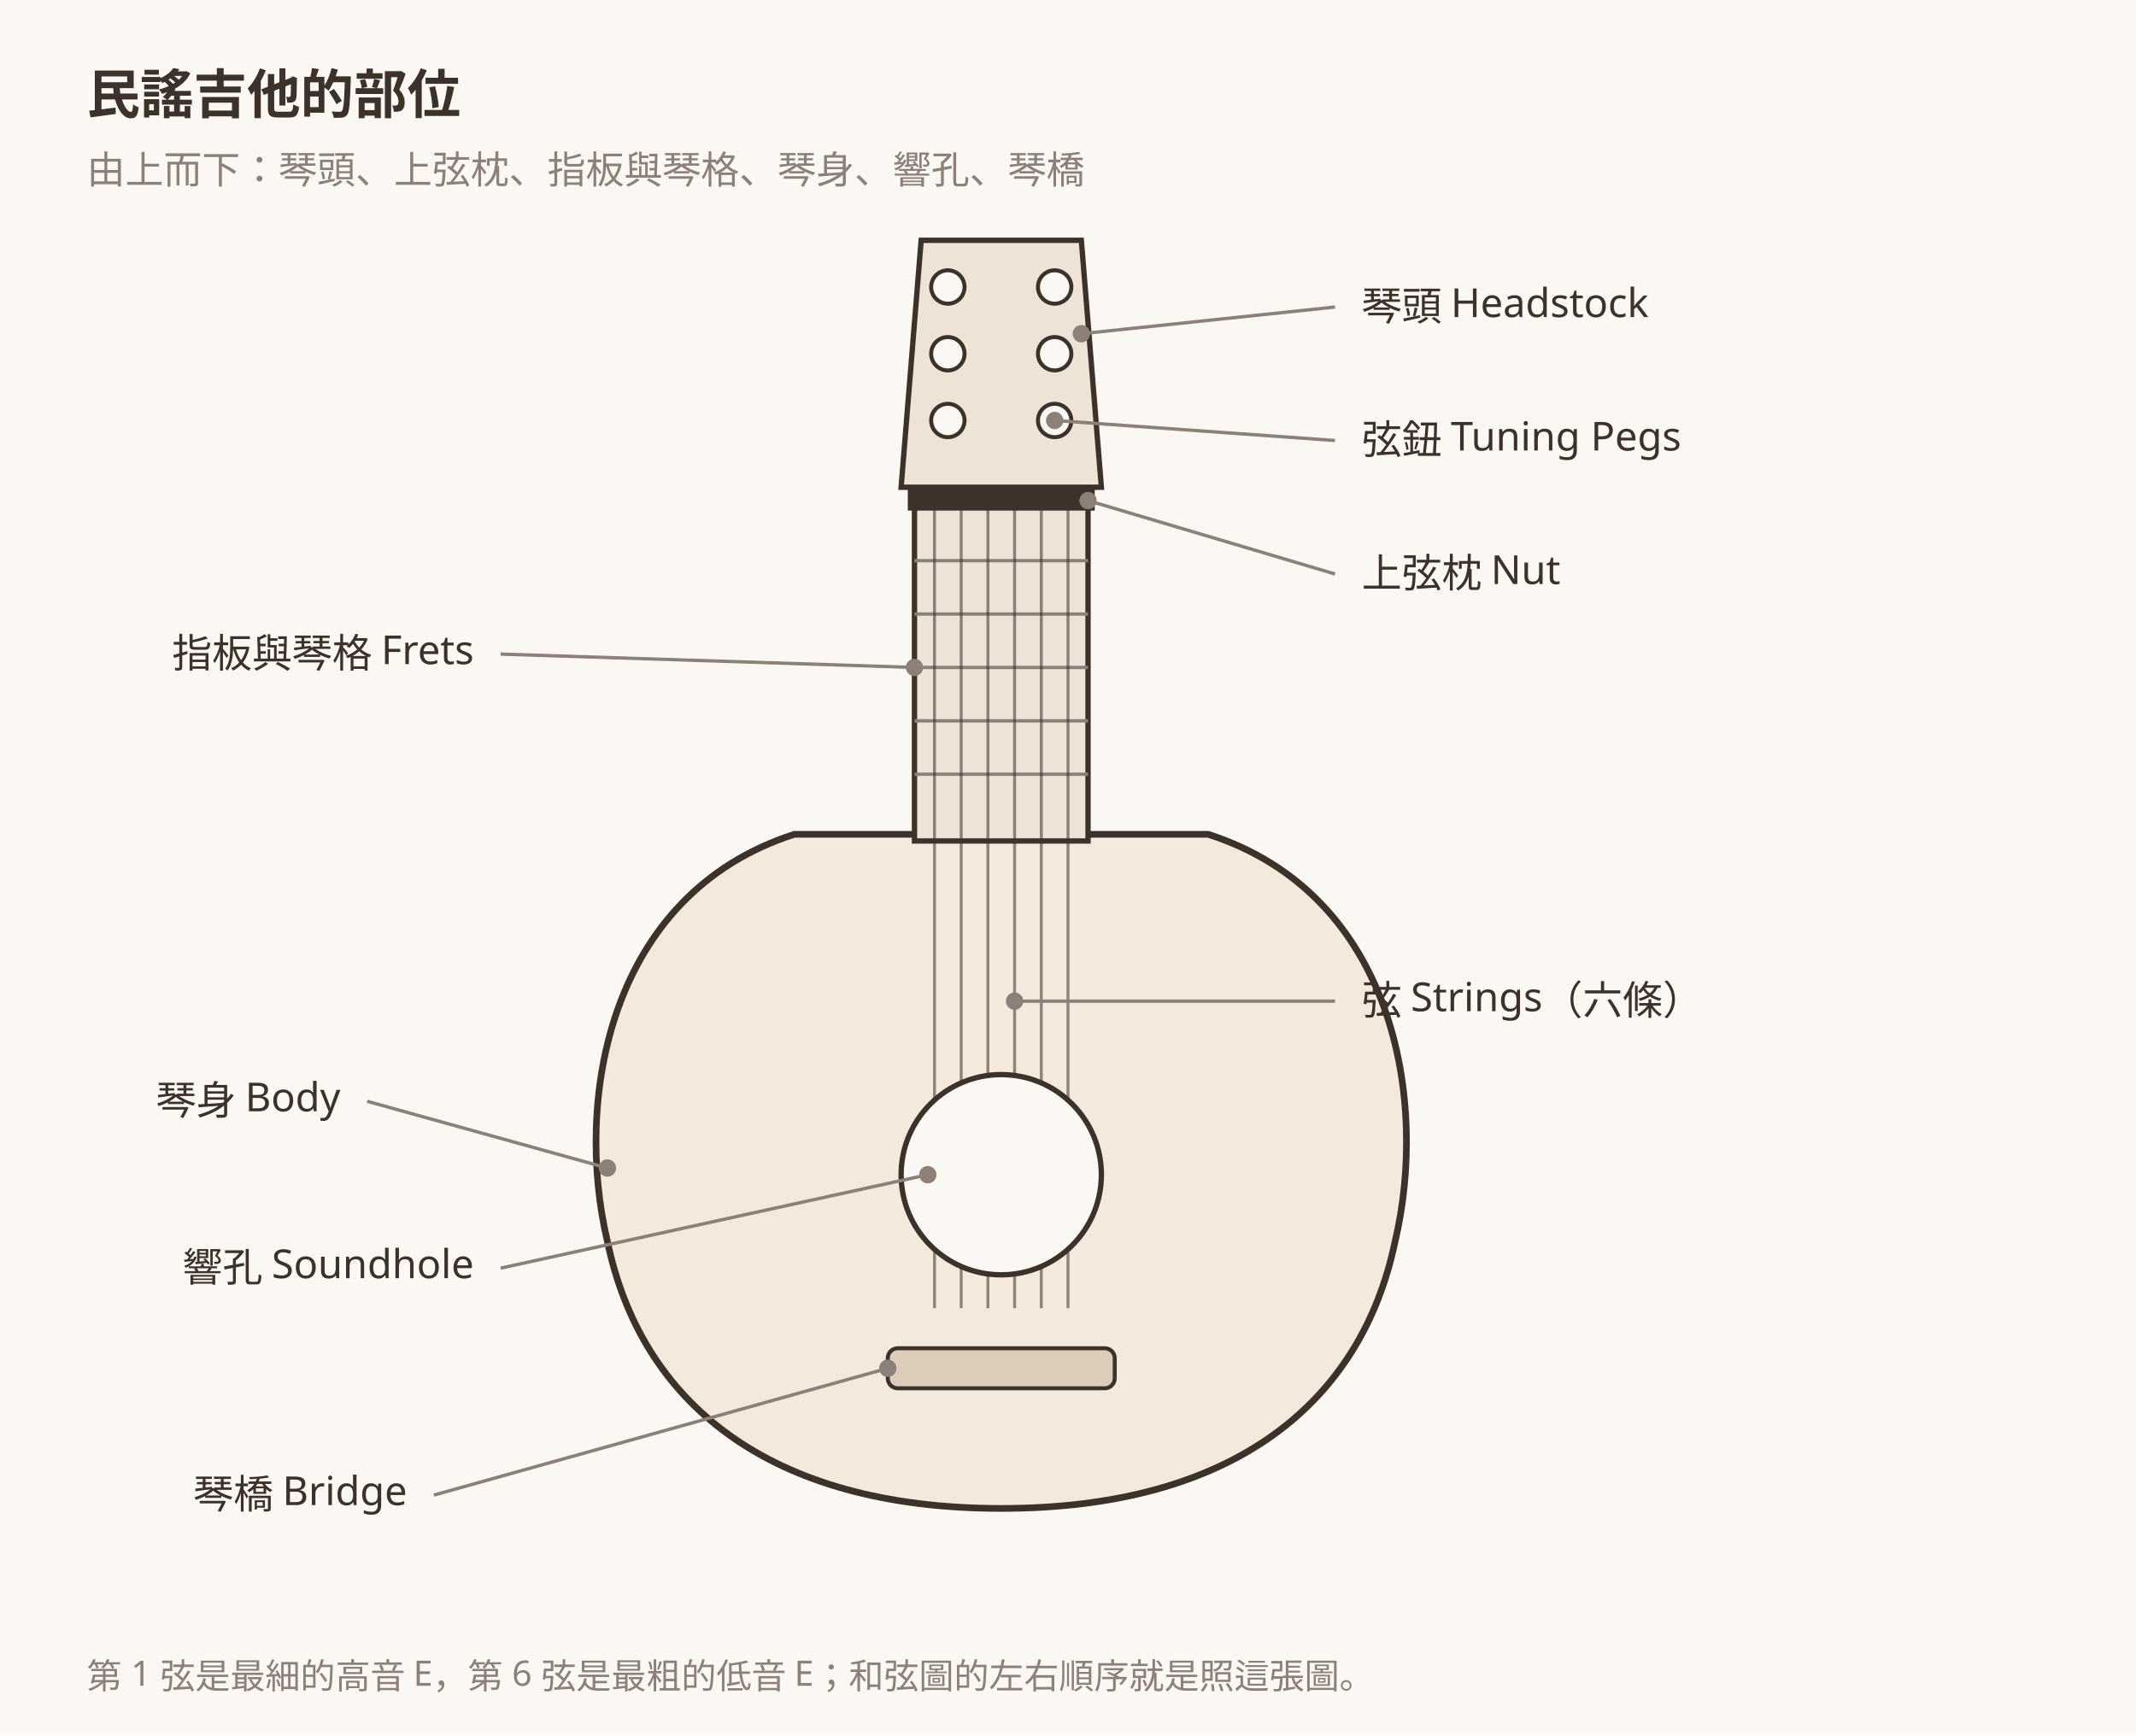
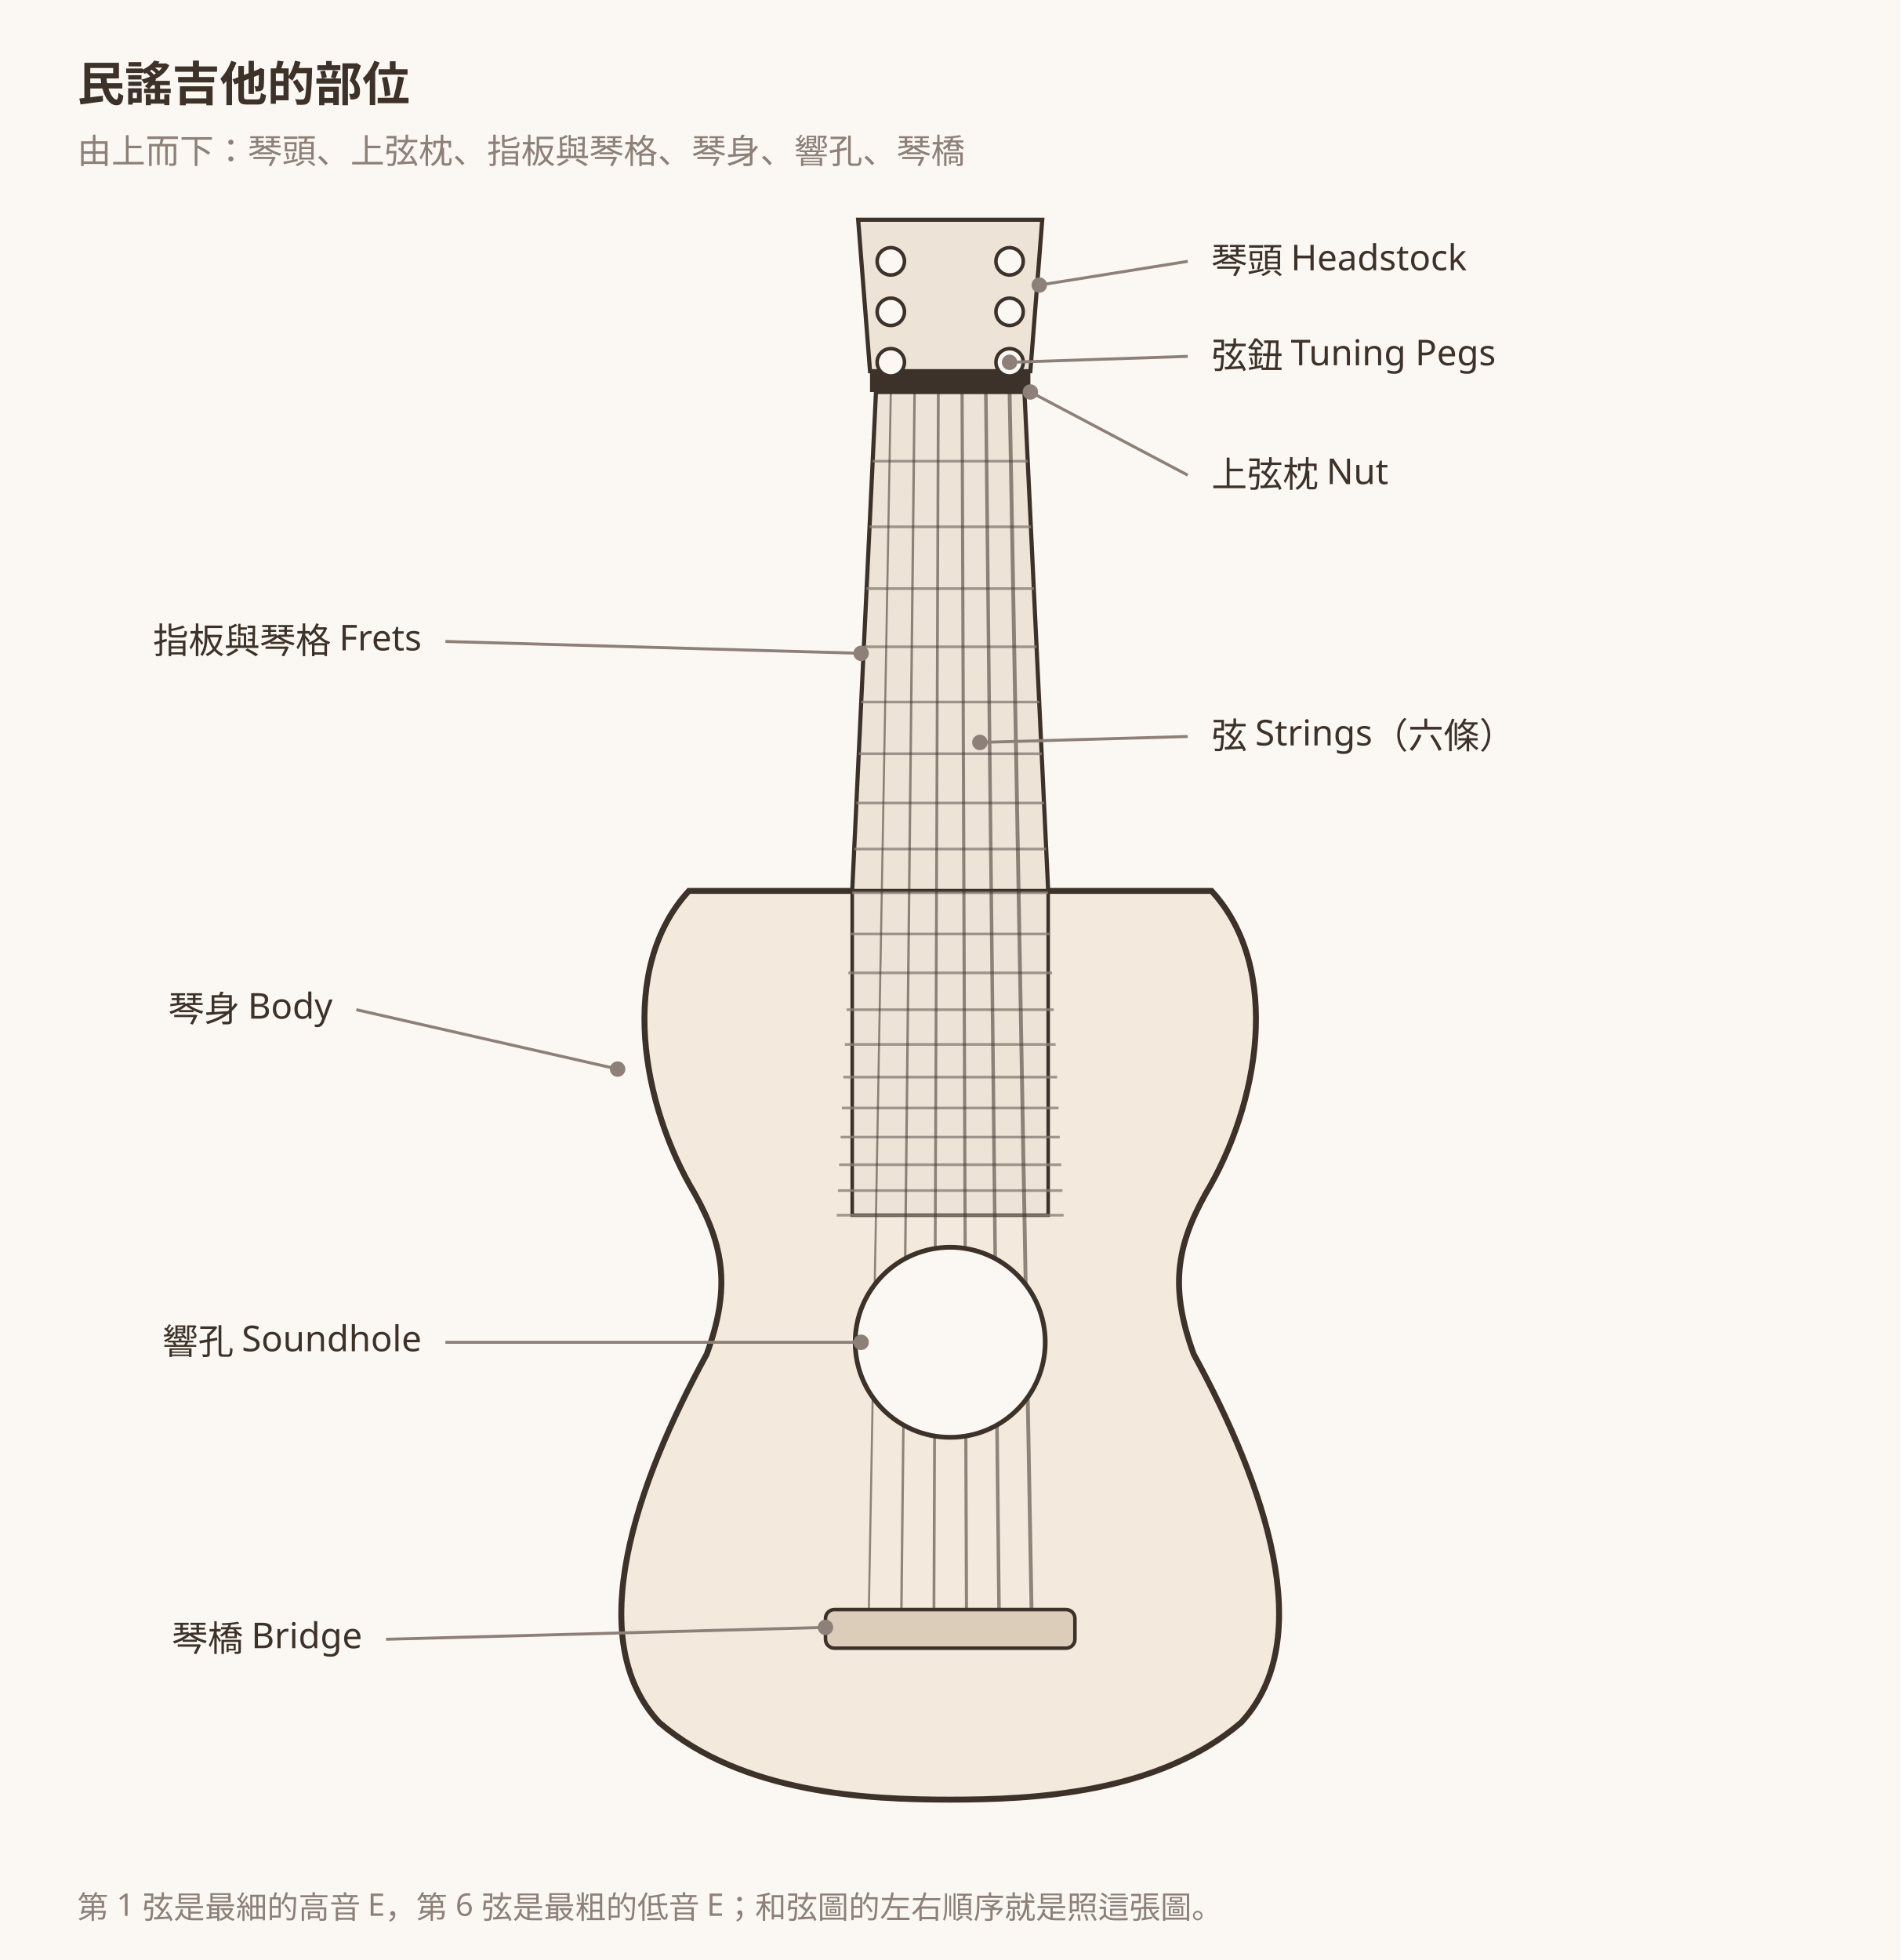
- <svg xmlns="http://www.w3.org/2000/svg" viewBox="0 0 640 520" role="img" aria-label="民謠吉他各部位名稱">
-   <rect width="640" height="520" fill="#FBF8F4" />
+ <svg xmlns="http://www.w3.org/2000/svg" viewBox="0 0 640 660" role="img" aria-label="民謠吉他各部位名稱">
+   <rect width="640" height="660" fill="#FBF8F4" />
  <text x="26" y="34" font-family="'Noto Sans TC','PingFang TC','Microsoft JhengHei',system-ui,sans-serif" font-size="16" fill="#3D3229" text-anchor="start" font-weight="700">民謠吉他的部位</text>
  <text x="26" y="55" font-family="'Noto Sans TC','PingFang TC','Microsoft JhengHei',system-ui,sans-serif" font-size="11.5" fill="#8C8078" text-anchor="start">由上而下：琴頭、上弦枕、指板與琴格、琴身、響孔、琴橋</text>
-   <path d="M238 250 C182 268 172 330 182 372 C192 420 230 452 300 452 C370 452 408 420 418 372 C428 330 418 268 362 250 Z" fill="#F3E9DC" stroke="#3D3229" stroke-width="2" />
-   <rect x="274" y="120" width="52" height="132" fill="#EDE3D6" stroke="#3D3229" stroke-width="1.6" />
-   <line x1="274" y1="136" x2="326" y2="136" stroke="#8C8078" stroke-width="1" />
-   <line x1="274" y1="152" x2="326" y2="152" stroke="#8C8078" stroke-width="1" />
-   <line x1="274" y1="168" x2="326" y2="168" stroke="#8C8078" stroke-width="1" />
-   <line x1="274" y1="184" x2="326" y2="184" stroke="#8C8078" stroke-width="1" />
-   <line x1="274" y1="200" x2="326" y2="200" stroke="#8C8078" stroke-width="1" />
-   <line x1="274" y1="216" x2="326" y2="216" stroke="#8C8078" stroke-width="1" />
-   <line x1="274" y1="232" x2="326" y2="232" stroke="#8C8078" stroke-width="1" />
-   <line x1="280" y1="150" x2="280" y2="392" stroke="#3D3229" stroke-width="0.9" opacity=".55" />
-   <line x1="288" y1="150" x2="288" y2="392" stroke="#3D3229" stroke-width="0.9" opacity=".55" />
-   <line x1="296" y1="150" x2="296" y2="392" stroke="#3D3229" stroke-width="0.9" opacity=".55" />
-   <line x1="304" y1="150" x2="304" y2="392" stroke="#3D3229" stroke-width="0.9" opacity=".55" />
-   <line x1="312" y1="150" x2="312" y2="392" stroke="#3D3229" stroke-width="0.9" opacity=".55" />
-   <line x1="320" y1="150" x2="320" y2="392" stroke="#3D3229" stroke-width="0.9" opacity=".55" />
-   <rect x="272" y="146" width="56" height="7" fill="#3D3229" />
-   <path d="M270 146 L276 72 L324 72 L330 146 Z" fill="#EDE3D6" stroke="#3D3229" stroke-width="1.6" />
-   <circle cx="284" cy="86" r="5" fill="#FBF8F4" stroke="#3D3229" stroke-width="1.2" />
-   <circle cx="316" cy="86" r="5" fill="#FBF8F4" stroke="#3D3229" stroke-width="1.2" />
-   <circle cx="284" cy="106" r="5" fill="#FBF8F4" stroke="#3D3229" stroke-width="1.2" />
-   <circle cx="316" cy="106" r="5" fill="#FBF8F4" stroke="#3D3229" stroke-width="1.2" />
-   <circle cx="284" cy="126" r="5" fill="#FBF8F4" stroke="#3D3229" stroke-width="1.2" />
-   <circle cx="316" cy="126" r="5" fill="#FBF8F4" stroke="#3D3229" stroke-width="1.2" />
-   <circle cx="300" cy="352" r="30" fill="#FBF8F4" stroke="#3D3229" stroke-width="1.6" />
-   <rect x="266" y="404" width="68" height="12" rx="3" fill="#DCCDBB" stroke="#3D3229" stroke-width="1.2" />
-   <path d="M324 100 L400 92" stroke="#8C8078" stroke-width="1" fill="none" />
-   <circle cx="324" cy="100" r="2.6" fill="#8C8078" />
-   <text x="408" y="96" font-family="'Noto Sans TC','PingFang TC','Microsoft JhengHei',system-ui,sans-serif" font-size="12" fill="#3D3229" text-anchor="start">琴頭 Headstock</text>
-   <path d="M316 126 L400 132" stroke="#8C8078" stroke-width="1" fill="none" />
-   <circle cx="316" cy="126" r="2.6" fill="#8C8078" />
-   <text x="408" y="136" font-family="'Noto Sans TC','PingFang TC','Microsoft JhengHei',system-ui,sans-serif" font-size="12" fill="#3D3229" text-anchor="start">弦鈕 Tuning Pegs</text>
-   <path d="M326 150 L400 172" stroke="#8C8078" stroke-width="1" fill="none" />
-   <circle cx="326" cy="150" r="2.6" fill="#8C8078" />
-   <text x="408" y="176" font-family="'Noto Sans TC','PingFang TC','Microsoft JhengHei',system-ui,sans-serif" font-size="12" fill="#3D3229" text-anchor="start">上弦枕 Nut</text>
-   <path d="M274 200 L150 196" stroke="#8C8078" stroke-width="1" fill="none" />
-   <circle cx="274" cy="200" r="2.6" fill="#8C8078" />
-   <text x="142" y="200" font-family="'Noto Sans TC','PingFang TC','Microsoft JhengHei',system-ui,sans-serif" font-size="12" fill="#3D3229" text-anchor="end">指板與琴格 Frets</text>
-   <path d="M182 350 L110 330" stroke="#8C8078" stroke-width="1" fill="none" />
-   <circle cx="182" cy="350" r="2.6" fill="#8C8078" />
-   <text x="102" y="334" font-family="'Noto Sans TC','PingFang TC','Microsoft JhengHei',system-ui,sans-serif" font-size="12" fill="#3D3229" text-anchor="end">琴身 Body</text>
-   <path d="M278 352 L150 380" stroke="#8C8078" stroke-width="1" fill="none" />
-   <circle cx="278" cy="352" r="2.6" fill="#8C8078" />
-   <text x="142" y="384" font-family="'Noto Sans TC','PingFang TC','Microsoft JhengHei',system-ui,sans-serif" font-size="12" fill="#3D3229" text-anchor="end">響孔 Soundhole</text>
-   <path d="M266 410 L130 448" stroke="#8C8078" stroke-width="1" fill="none" />
-   <circle cx="266" cy="410" r="2.6" fill="#8C8078" />
-   <text x="122" y="452" font-family="'Noto Sans TC','PingFang TC','Microsoft JhengHei',system-ui,sans-serif" font-size="12" fill="#3D3229" text-anchor="end">琴橋 Bridge</text>
-   <path d="M304 300 L400 300" stroke="#8C8078" stroke-width="1" fill="none" />
-   <circle cx="304" cy="300" r="2.6" fill="#8C8078" />
-   <text x="408" y="304" font-family="'Noto Sans TC','PingFang TC','Microsoft JhengHei',system-ui,sans-serif" font-size="12" fill="#3D3229" text-anchor="start">弦 Strings（六條）</text>
-   <text x="26" y="506" font-family="'Noto Sans TC','PingFang TC','Microsoft JhengHei',system-ui,sans-serif" font-size="10.5" fill="#8C8078" text-anchor="start">第 1 弦是最細的高音 E，第 6 弦是最粗的低音 E；和弦圖的左右順序就是照這張圖。</text>
+   <path d="M232 300 C208 326 216 372 234 402 C244 420 246 434 238 456 C214 500 196 552 222 580 C250 604 292 606 320 606 C348 606 390 604 418 580 C444 552 426 500 402 456 C394 434 396 420 406 402 C424 372 432 326 408 300 Z" fill="#F3E9DC" stroke="#3D3229" stroke-width="2" />
+   <path d="M295 132 L345 132 L353 300 L287 300 Z" fill="#EDE3D6" stroke="#3D3229" stroke-width="1.4" />
+   <rect x="287" y="300" width="66" height="109.2" fill="#EDE3D6" stroke="#3D3229" stroke-width="1.2" />
+   <line x1="293.9" y1="155.3" x2="346.1" y2="155.3" stroke="#8C8078" stroke-width="0.9" opacity=".8" />
+   <line x1="292.8" y1="177.4" x2="347.2" y2="177.4" stroke="#8C8078" stroke-width="0.9" opacity=".8" />
+   <line x1="291.8" y1="198.2" x2="348.2" y2="198.2" stroke="#8C8078" stroke-width="0.9" opacity=".8" />
+   <line x1="290.9" y1="217.8" x2="349.1" y2="217.8" stroke="#8C8078" stroke-width="0.9" opacity=".8" />
+   <line x1="290.0" y1="236.4" x2="350.0" y2="236.4" stroke="#8C8078" stroke-width="0.9" opacity=".8" />
+   <line x1="289.2" y1="253.8" x2="350.8" y2="253.8" stroke="#8C8078" stroke-width="0.9" opacity=".8" />
+   <line x1="288.4" y1="270.4" x2="351.6" y2="270.4" stroke="#8C8078" stroke-width="0.9" opacity=".8" />
+   <line x1="287.7" y1="285.9" x2="352.3" y2="285.9" stroke="#8C8078" stroke-width="0.9" opacity=".8" />
+   <line x1="287.0" y1="300.6" x2="353.0" y2="300.6" stroke="#8C8078" stroke-width="0.9" opacity=".8" />
+   <line x1="286.3" y1="314.5" x2="353.7" y2="314.5" stroke="#8C8078" stroke-width="0.9" opacity=".8" />
+   <line x1="285.7" y1="327.6" x2="354.3" y2="327.6" stroke="#8C8078" stroke-width="0.9" opacity=".8" />
+   <line x1="285.1" y1="340.0" x2="354.9" y2="340.0" stroke="#8C8078" stroke-width="0.9" opacity=".8" />
+   <line x1="284.5" y1="351.7" x2="355.5" y2="351.7" stroke="#8C8078" stroke-width="0.9" opacity=".8" />
+   <line x1="284.0" y1="362.7" x2="356.0" y2="362.7" stroke="#8C8078" stroke-width="0.9" opacity=".8" />
+   <line x1="283.5" y1="373.1" x2="356.5" y2="373.1" stroke="#8C8078" stroke-width="0.9" opacity=".8" />
+   <line x1="283.1" y1="382.9" x2="356.9" y2="382.9" stroke="#8C8078" stroke-width="0.9" opacity=".8" />
+   <line x1="282.6" y1="392.2" x2="357.4" y2="392.2" stroke="#8C8078" stroke-width="0.9" opacity=".8" />
+   <line x1="282.2" y1="400.9" x2="357.8" y2="400.9" stroke="#8C8078" stroke-width="0.9" opacity=".8" />
+   <line x1="281.8" y1="409.2" x2="358.2" y2="409.2" stroke="#8C8078" stroke-width="0.9" opacity=".8" />
+   <line x1="300" y1="132" x2="292.5" y2="548" stroke="#3D3229" stroke-width="0.70" opacity=".55" />
+   <line x1="308" y1="132" x2="303.5" y2="548" stroke="#3D3229" stroke-width="0.82" opacity=".55" />
+   <line x1="316" y1="132" x2="314.5" y2="548" stroke="#3D3229" stroke-width="0.94" opacity=".55" />
+   <line x1="324" y1="132" x2="325.5" y2="548" stroke="#3D3229" stroke-width="1.06" opacity=".55" />
+   <line x1="332" y1="132" x2="336.5" y2="548" stroke="#3D3229" stroke-width="1.18" opacity=".55" />
+   <line x1="340" y1="132" x2="347.5" y2="548" stroke="#3D3229" stroke-width="1.30" opacity=".55" />
+   <rect x="293" y="125" width="54" height="7" fill="#3D3229" />
+   <path d="M293 125 L289 74 L351 74 L347 125 Z" fill="#EDE3D6" stroke="#3D3229" stroke-width="1.4" />
+   <circle cx="300" cy="88" r="4.6" fill="#FBF8F4" stroke="#3D3229" stroke-width="1.2" />
+   <circle cx="340" cy="88" r="4.6" fill="#FBF8F4" stroke="#3D3229" stroke-width="1.2" />
+   <circle cx="300" cy="105" r="4.6" fill="#FBF8F4" stroke="#3D3229" stroke-width="1.2" />
+   <circle cx="340" cy="105" r="4.6" fill="#FBF8F4" stroke="#3D3229" stroke-width="1.2" />
+   <circle cx="300" cy="122" r="4.6" fill="#FBF8F4" stroke="#3D3229" stroke-width="1.2" />
+   <circle cx="340" cy="122" r="4.6" fill="#FBF8F4" stroke="#3D3229" stroke-width="1.2" />
+   <circle cx="320" cy="452" r="32" fill="#FBF8F4" stroke="#3D3229" stroke-width="1.6" />
+   <rect x="278" y="542" width="84" height="13" rx="3" fill="#DCCDBB" stroke="#3D3229" stroke-width="1.2" />
+   <path d="M350 96 L400 88" stroke="#8C8078" stroke-width="1" fill="none" />
+   <circle cx="350" cy="96" r="2.6" fill="#8C8078" />
+   <text x="408" y="92" font-family="'Noto Sans TC','PingFang TC','Microsoft JhengHei',system-ui,sans-serif" font-size="12" fill="#3D3229" text-anchor="start">琴頭 Headstock</text>
+   <path d="M340 122 L400 120" stroke="#8C8078" stroke-width="1" fill="none" />
+   <circle cx="340" cy="122" r="2.6" fill="#8C8078" />
+   <text x="408" y="124" font-family="'Noto Sans TC','PingFang TC','Microsoft JhengHei',system-ui,sans-serif" font-size="12" fill="#3D3229" text-anchor="start">弦鈕 Tuning Pegs</text>
+   <path d="M347 132 L400 160" stroke="#8C8078" stroke-width="1" fill="none" />
+   <circle cx="347" cy="132" r="2.6" fill="#8C8078" />
+   <text x="408" y="164" font-family="'Noto Sans TC','PingFang TC','Microsoft JhengHei',system-ui,sans-serif" font-size="12" fill="#3D3229" text-anchor="start">上弦枕 Nut</text>
+   <path d="M290 220 L150 216" stroke="#8C8078" stroke-width="1" fill="none" />
+   <circle cx="290" cy="220" r="2.6" fill="#8C8078" />
+   <text x="142" y="220" font-family="'Noto Sans TC','PingFang TC','Microsoft JhengHei',system-ui,sans-serif" font-size="12" fill="#3D3229" text-anchor="end">指板與琴格 Frets</text>
+   <path d="M208 360 L120 340" stroke="#8C8078" stroke-width="1" fill="none" />
+   <circle cx="208" cy="360" r="2.6" fill="#8C8078" />
+   <text x="112" y="344" font-family="'Noto Sans TC','PingFang TC','Microsoft JhengHei',system-ui,sans-serif" font-size="12" fill="#3D3229" text-anchor="end">琴身 Body</text>
+   <path d="M290 452 L150 452" stroke="#8C8078" stroke-width="1" fill="none" />
+   <circle cx="290" cy="452" r="2.6" fill="#8C8078" />
+   <text x="142" y="456" font-family="'Noto Sans TC','PingFang TC','Microsoft JhengHei',system-ui,sans-serif" font-size="12" fill="#3D3229" text-anchor="end">響孔 Soundhole</text>
+   <path d="M278 548 L130 552" stroke="#8C8078" stroke-width="1" fill="none" />
+   <circle cx="278" cy="548" r="2.6" fill="#8C8078" />
+   <text x="122" y="556" font-family="'Noto Sans TC','PingFang TC','Microsoft JhengHei',system-ui,sans-serif" font-size="12" fill="#3D3229" text-anchor="end">琴橋 Bridge</text>
+   <path d="M330 250 L400 248" stroke="#8C8078" stroke-width="1" fill="none" />
+   <circle cx="330" cy="250" r="2.6" fill="#8C8078" />
+   <text x="408" y="252" font-family="'Noto Sans TC','PingFang TC','Microsoft JhengHei',system-ui,sans-serif" font-size="12" fill="#3D3229" text-anchor="start">弦 Strings（六條）</text>
+   <text x="26" y="646" font-family="'Noto Sans TC','PingFang TC','Microsoft JhengHei',system-ui,sans-serif" font-size="10.5" fill="#8C8078" text-anchor="start">第 1 弦是最細的高音 E，第 6 弦是最粗的低音 E；和弦圖的左右順序就是照這張圖。</text>
</svg>
